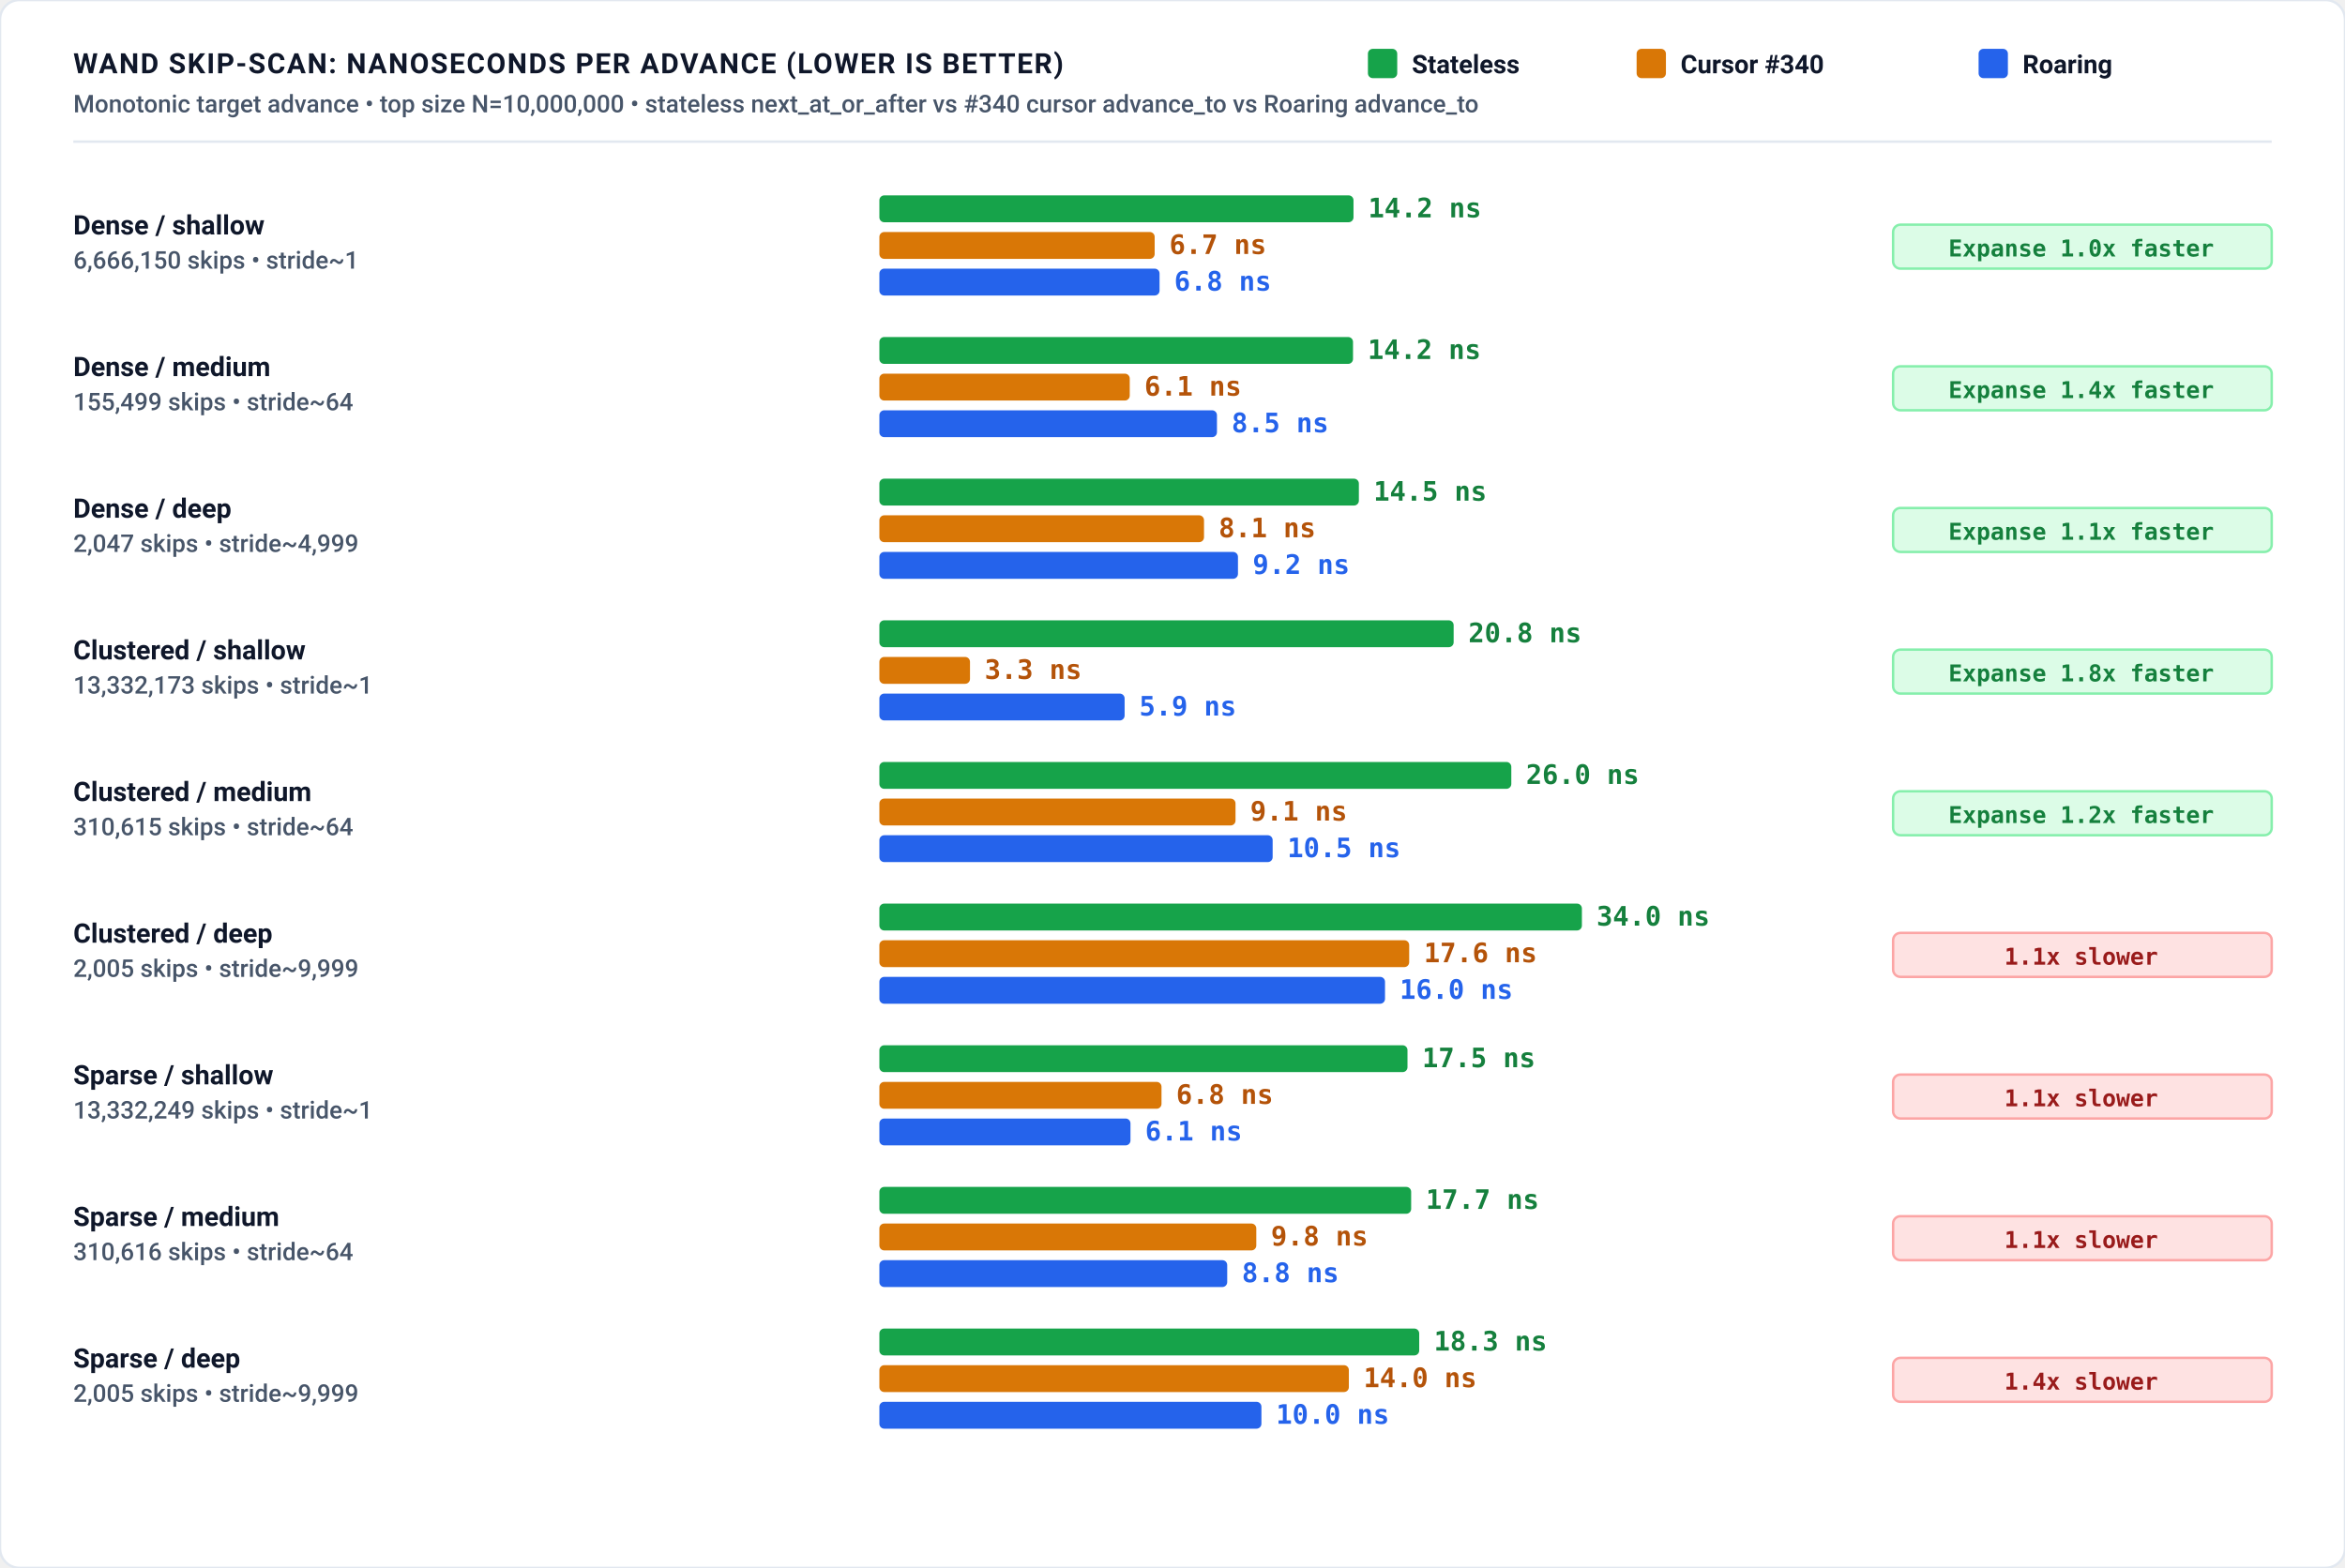
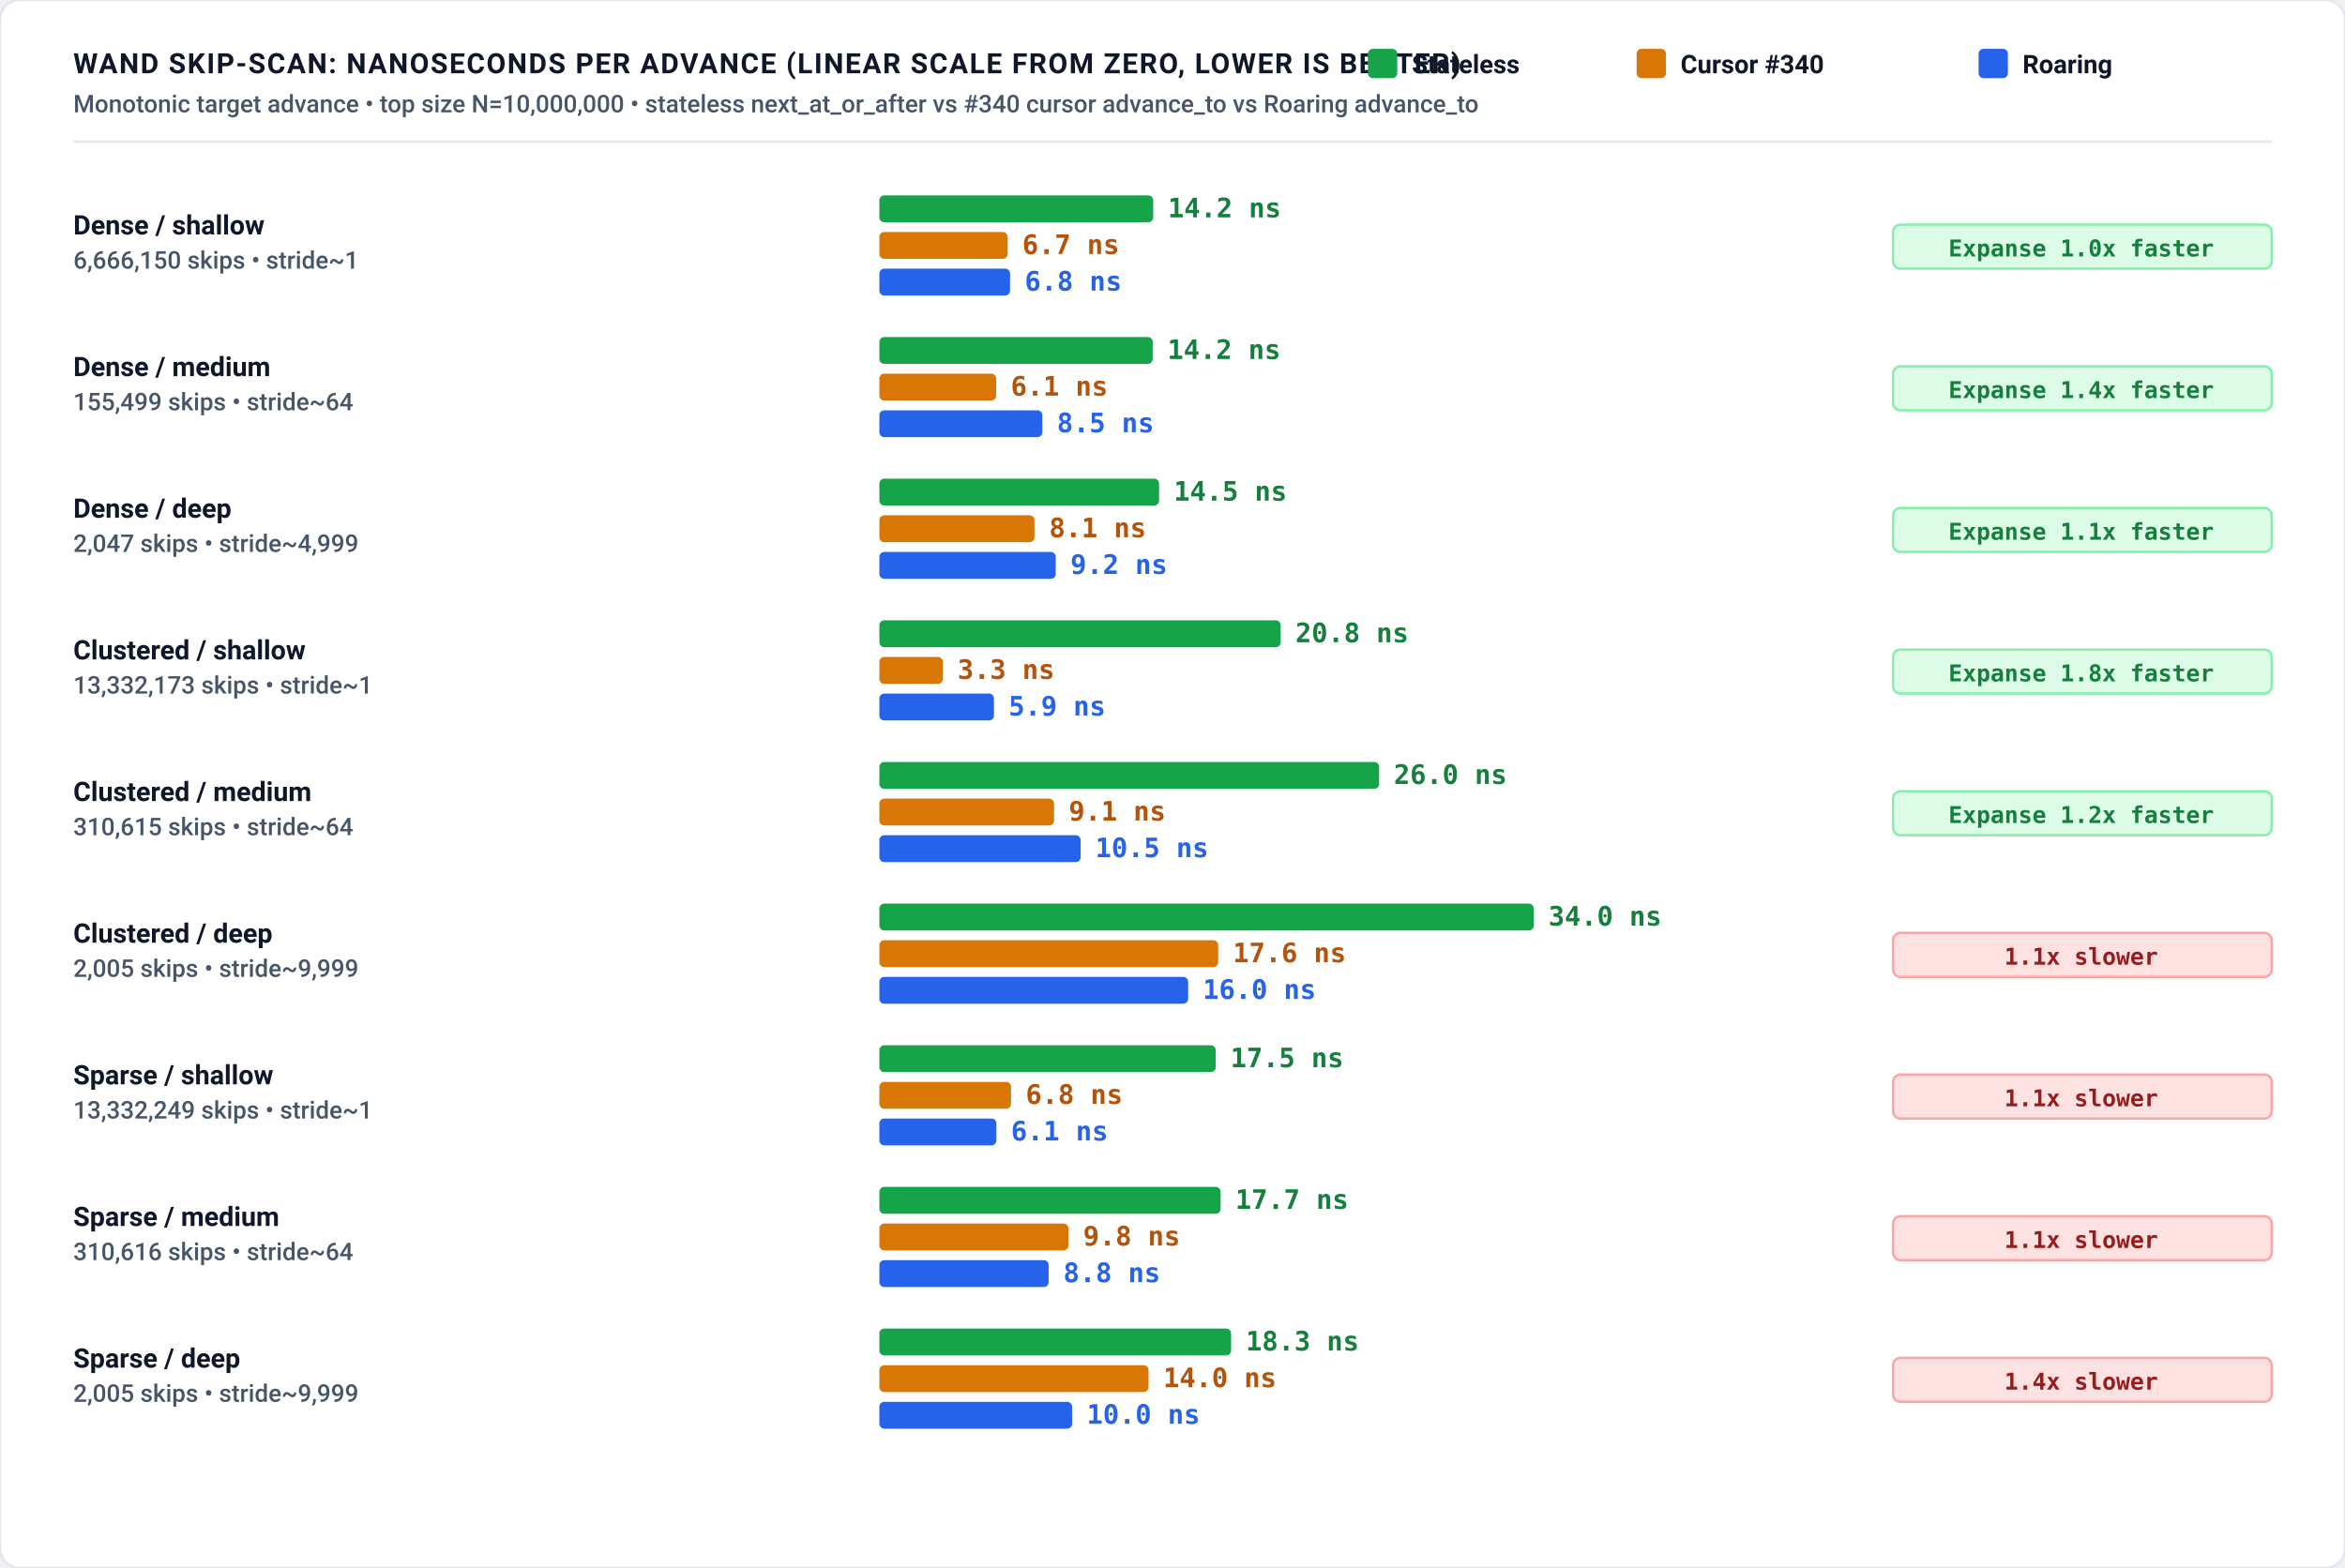
<svg xmlns="http://www.w3.org/2000/svg" role="img" viewBox="0 0 960 642" width="100%" height="100%">
  <defs>
    <style>
      /* Light theme (default) */
      .bg { fill: #ffffff; }
      .border { stroke: #e2e8f0; stroke-width: 1px; fill: none; }
      .grid { stroke: #f1f5f9; stroke-width: 1px; stroke-dasharray: 2,3; }
      .axis { stroke: #cbd5e1; stroke-width: 1.5px; }
      .divider { stroke: #e2e8f0; stroke-width: 1px; }

      .t-title { font-family: -apple-system, BlinkMacSystemFont, "Segoe UI", Roboto, Helvetica, Arial, sans-serif; font-size: 11.5px; font-weight: 700; letter-spacing: 0.6px; fill: #0f172a; text-transform: uppercase; }
      .t-sub { font-family: -apple-system, BlinkMacSystemFont, "Segoe UI", Roboto, Helvetica, Arial, sans-serif; font-size: 10px; font-weight: 500; fill: #475569; }
      .t-unit { font-family: ui-monospace, SFMono-Regular, Menlo, Monaco, Consolas, monospace; font-size: 10px; font-weight: 600; fill: #475569; }
      .t-axis-label { font-family: ui-monospace, SFMono-Regular, Menlo, Monaco, Consolas, monospace; font-size: 9.5px; font-weight: 500; fill: #64748b; }
      .t-bar-label { font-family: -apple-system, BlinkMacSystemFont, "Segoe UI", Roboto, Helvetica, Arial, sans-serif; font-size: 11px; font-weight: 700; fill: #0f172a; }
      .t-legend { font-family: -apple-system, BlinkMacSystemFont, "Segoe UI", Roboto, Helvetica, Arial, sans-serif; font-size: 10.5px; font-weight: 600; fill: #0f172a; }

      .t-val-accent { font-family: ui-monospace, SFMono-Regular, Menlo, Monaco, Consolas, monospace; font-size: 11px; font-weight: 700; fill: #15803d; }
      .t-val-blue { font-family: ui-monospace, SFMono-Regular, Menlo, Monaco, Consolas, monospace; font-size: 11px; font-weight: 600; fill: #2563eb; }
      .t-val-amber { font-family: ui-monospace, SFMono-Regular, Menlo, Monaco, Consolas, monospace; font-size: 11px; font-weight: 700; fill: #b45309; }
      .t-val-muted { font-family: ui-monospace, SFMono-Regular, Menlo, Monaco, Consolas, monospace; font-size: 11px; font-weight: 600; fill: #475569; }
      .t-val-warn { font-family: ui-monospace, SFMono-Regular, Menlo, Monaco, Consolas, monospace; font-size: 10px; font-weight: 700; fill: #b91c1c; }

      .t-note { font-family: -apple-system, BlinkMacSystemFont, "Segoe UI", Roboto, Helvetica, Arial, sans-serif; font-size: 9.5px; font-weight: 500; fill: #64748b; }

      .b-expanse { fill: #16a34a; }
      .b-roaring { fill: #2563eb; }
      .b-cursor { fill: #d97706; }

      .badge-win { fill: #dcfce7; stroke: #86efac; stroke-width: 1px; rx: 3px; }
      .badge-win-text { font-family: ui-monospace, SFMono-Regular, Menlo, Monaco, Consolas, monospace; font-size: 9.5px; font-weight: 700; fill: #15803d; text-anchor: middle; }

      .badge-loss { fill: #fee2e2; stroke: #fca5a5; stroke-width: 1px; rx: 3px; }
      .badge-loss-text { font-family: ui-monospace, SFMono-Regular, Menlo, Monaco, Consolas, monospace; font-size: 9.5px; font-weight: 700; fill: #991b1b; text-anchor: middle; }

      /* Dark theme overrides */
      @media (prefers-color-scheme: dark) {
        .bg { fill: #0d1117; }
        .border { stroke: #30363d; }
        .grid { stroke: #21262d; }
        .axis { stroke: #484f58; }
        .divider { stroke: #21262d; }
        .t-title { fill: #f0f6fc; }
        .t-sub { fill: #94a3b8; }
        .t-unit { fill: #94a3b8; }
        .t-axis-label { fill: #94a3b8; }
        .t-bar-label { fill: #f8fafc; }
        .t-legend { fill: #f8fafc; }
        .t-val-accent { fill: #4ade80; }
        .t-val-blue { fill: #38bdf8; }
        .t-val-amber { fill: #fbbf24; }
        .t-val-muted { fill: #cbd5e1; }
        .t-val-warn { fill: #f87171; }
        .t-note { fill: #94a3b8; }
        .b-expanse { fill: #22c55e; }
        .b-roaring { fill: #3b82f6; }
        .b-cursor { fill: #fbbf24; }
        .badge-win { fill: #064e3b; stroke: #059669; }
        .badge-win-text { fill: #6ee7b7; }
        .badge-loss { fill: #450a0a; stroke: #dc2626; }
        .badge-loss-text { fill: #fca5a5; }
      }

      :root[data-theme="dark"] .bg, [data-theme="dark"] .bg { fill: #0d1117; }
      :root[data-theme="dark"] .border, [data-theme="dark"] .border { stroke: #30363d; }
      :root[data-theme="dark"] .grid, [data-theme="dark"] .grid { stroke: #21262d; }
      :root[data-theme="dark"] .axis, [data-theme="dark"] .axis { stroke: #484f58; }
      :root[data-theme="dark"] .divider, [data-theme="dark"] .divider { stroke: #21262d; }
      :root[data-theme="dark"] .t-title, [data-theme="dark"] .t-title { fill: #f0f6fc; }
      :root[data-theme="dark"] .t-sub, [data-theme="dark"] .t-sub { fill: #94a3b8; }
      :root[data-theme="dark"] .t-unit, [data-theme="dark"] .t-unit { fill: #94a3b8; }
      :root[data-theme="dark"] .t-axis-label, [data-theme="dark"] .t-axis-label { fill: #94a3b8; }
      :root[data-theme="dark"] .t-bar-label, [data-theme="dark"] .t-bar-label { fill: #f8fafc; }
      :root[data-theme="dark"] .t-legend, [data-theme="dark"] .t-legend { fill: #f8fafc; }
      :root[data-theme="dark"] .t-val-accent, [data-theme="dark"] .t-val-accent { fill: #4ade80; }
      :root[data-theme="dark"] .t-val-blue, [data-theme="dark"] .t-val-blue { fill: #38bdf8; }
      :root[data-theme="dark"] .t-val-amber, [data-theme="dark"] .t-val-amber { fill: #fbbf24; }
      :root[data-theme="dark"] .t-val-muted, [data-theme="dark"] .t-val-muted { fill: #cbd5e1; }
      :root[data-theme="dark"] .t-val-warn, [data-theme="dark"] .t-val-warn { fill: #f87171; }
      :root[data-theme="dark"] .t-note, [data-theme="dark"] .t-note { fill: #94a3b8; }
      :root[data-theme="dark"] .b-expanse, [data-theme="dark"] .b-expanse { fill: #22c55e; }
      :root[data-theme="dark"] .b-roaring, [data-theme="dark"] .b-roaring { fill: #3b82f6; }
      :root[data-theme="dark"] .b-cursor, [data-theme="dark"] .b-cursor { fill: #fbbf24; }
      :root[data-theme="dark"] .badge-win, [data-theme="dark"] .badge-win { fill: #064e3b; stroke: #059669; }
      :root[data-theme="dark"] .badge-win-text, [data-theme="dark"] .badge-win-text { fill: #6ee7b7; }
      :root[data-theme="dark"] .badge-loss, [data-theme="dark"] .badge-loss { fill: #450a0a; stroke: #dc2626; }
      :root[data-theme="dark"] .badge-loss-text, [data-theme="dark"] .badge-loss-text { fill: #fca5a5; }
    </style>
  </defs>
  <rect width="100%" height="100%" class="bg" rx="8" />
  <rect width="100%" height="100%" class="border" rx="8" />
-   <text x="30" y="30" class="t-title">WAND SKIP-SCAN: NANOSECONDS PER ADVANCE (LOWER IS BETTER)</text>
+   <text x="30" y="30" class="t-title">WAND SKIP-SCAN: NANOSECONDS PER ADVANCE (LINEAR SCALE FROM ZERO, LOWER IS BETTER)</text>
  <text x="30" y="46" class="t-sub">Monotonic target advance • top size N=10,000,000 • stateless next_at_or_after vs #340 cursor advance_to vs Roaring advance_to</text>
  <g transform="translate(560, 20)">
    <rect x="0" y="0" width="12" height="12" rx="2" class="b-expanse" />
    <text x="18" y="10" class="t-legend">Stateless</text>
    <rect x="110" y="0" width="12" height="12" rx="2" class="b-cursor" />
    <text x="128" y="10" class="t-legend">Cursor #340</text>
    <rect x="250" y="0" width="12" height="12" rx="2" class="b-roaring" />
    <text x="268" y="10" class="t-legend">Roaring</text>
  </g>
  <line x1="30" y1="58" x2="930" y2="58" class="divider" />
  <text x="30" y="96" class="t-bar-label">Dense / shallow</text>
  <text x="30" y="110" class="t-sub">6,666,150 skips • stride~1</text>
-   <rect x="360" y="80" width="194.1" height="11" rx="2" class="b-expanse" />
-   <text x="560.1" y="89" class="t-val-accent">14.2 ns</text>
-   <rect x="360" y="95" width="112.7" height="11" rx="2" class="b-cursor" />
-   <text x="478.7" y="104" class="t-val-amber">6.7 ns</text>
-   <rect x="360" y="110" width="114.7" height="11" rx="2" class="b-roaring" />
-   <text x="480.7" y="119" class="t-val-blue">6.8 ns</text>
+   <rect x="360" y="80" width="112.1" height="11" rx="2" class="b-expanse" />
+   <text x="478.1" y="89" class="t-val-accent">14.2 ns</text>
+   <rect x="360" y="95" width="52.5" height="11" rx="2" class="b-cursor" />
+   <text x="418.5" y="104" class="t-val-amber">6.7 ns</text>
+   <rect x="360" y="110" width="53.5" height="11" rx="2" class="b-roaring" />
+   <text x="419.5" y="119" class="t-val-blue">6.8 ns</text>
  <rect x="775" y="92" width="155" height="18" class="badge-win" />
  <text x="852" y="105" class="badge-win-text">Expanse 1.0x faster</text>
  <text x="30" y="154" class="t-bar-label">Dense / medium</text>
  <text x="30" y="168" class="t-sub">155,499 skips • stride~64</text>
-   <rect x="360" y="138" width="193.9" height="11" rx="2" class="b-expanse" />
-   <text x="559.9" y="147" class="t-val-accent">14.2 ns</text>
-   <rect x="360" y="153" width="102.5" height="11" rx="2" class="b-cursor" />
-   <text x="468.5" y="162" class="t-val-amber">6.1 ns</text>
-   <rect x="360" y="168" width="138.2" height="11" rx="2" class="b-roaring" />
-   <text x="504.2" y="177" class="t-val-blue">8.5 ns</text>
+   <rect x="360" y="138" width="111.9" height="11" rx="2" class="b-expanse" />
+   <text x="477.9" y="147" class="t-val-accent">14.2 ns</text>
+   <rect x="360" y="153" width="47.8" height="11" rx="2" class="b-cursor" />
+   <text x="413.8" y="162" class="t-val-amber">6.1 ns</text>
+   <rect x="360" y="168" width="66.7" height="11" rx="2" class="b-roaring" />
+   <text x="432.7" y="177" class="t-val-blue">8.5 ns</text>
  <rect x="775" y="150" width="155" height="18" class="badge-win" />
  <text x="852" y="163" class="badge-win-text">Expanse 1.4x faster</text>
  <text x="30" y="212" class="t-bar-label">Dense / deep</text>
  <text x="30" y="226" class="t-sub">2,047 skips • stride~4,999</text>
-   <rect x="360" y="196" width="196.3" height="11" rx="2" class="b-expanse" />
-   <text x="562.3" y="205" class="t-val-accent">14.5 ns</text>
-   <rect x="360" y="211" width="132.9" height="11" rx="2" class="b-cursor" />
-   <text x="498.9" y="220" class="t-val-amber">8.1 ns</text>
-   <rect x="360" y="226" width="146.8" height="11" rx="2" class="b-roaring" />
-   <text x="512.8" y="235" class="t-val-blue">9.2 ns</text>
+   <rect x="360" y="196" width="114.5" height="11" rx="2" class="b-expanse" />
+   <text x="480.5" y="205" class="t-val-accent">14.5 ns</text>
+   <rect x="360" y="211" width="63.5" height="11" rx="2" class="b-cursor" />
+   <text x="429.5" y="220" class="t-val-amber">8.1 ns</text>
+   <rect x="360" y="226" width="72.2" height="11" rx="2" class="b-roaring" />
+   <text x="438.2" y="235" class="t-val-blue">9.2 ns</text>
  <rect x="775" y="208" width="155" height="18" class="badge-win" />
  <text x="852" y="221" class="badge-win-text">Expanse 1.1x faster</text>
  <text x="30" y="270" class="t-bar-label">Clustered / shallow</text>
  <text x="30" y="284" class="t-sub">13,332,173 skips • stride~1</text>
-   <rect x="360" y="254" width="235.1" height="11" rx="2" class="b-expanse" />
-   <text x="601.1" y="263" class="t-val-accent">20.8 ns</text>
-   <rect x="360" y="269" width="37.1" height="11" rx="2" class="b-cursor" />
-   <text x="403.1" y="278" class="t-val-amber">3.3 ns</text>
-   <rect x="360" y="284" width="100.4" height="11" rx="2" class="b-roaring" />
-   <text x="466.4" y="293" class="t-val-blue">5.9 ns</text>
+   <rect x="360" y="254" width="164.3" height="11" rx="2" class="b-expanse" />
+   <text x="530.3" y="263" class="t-val-accent">20.8 ns</text>
+   <rect x="360" y="269" width="26.0" height="11" rx="2" class="b-cursor" />
+   <text x="392.0" y="278" class="t-val-amber">3.3 ns</text>
+   <rect x="360" y="284" width="46.9" height="11" rx="2" class="b-roaring" />
+   <text x="412.9" y="293" class="t-val-blue">5.9 ns</text>
  <rect x="775" y="266" width="155" height="18" class="badge-win" />
  <text x="852" y="279" class="badge-win-text">Expanse 1.8x faster</text>
  <text x="30" y="328" class="t-bar-label">Clustered / medium</text>
  <text x="30" y="342" class="t-sub">310,615 skips • stride~64</text>
-   <rect x="360" y="312" width="258.7" height="11" rx="2" class="b-expanse" />
-   <text x="624.7" y="321" class="t-val-accent">26.0 ns</text>
-   <rect x="360" y="327" width="145.8" height="11" rx="2" class="b-cursor" />
-   <text x="511.8" y="336" class="t-val-amber">9.1 ns</text>
-   <rect x="360" y="342" width="161.0" height="11" rx="2" class="b-roaring" />
-   <text x="527.0" y="351" class="t-val-blue">10.5 ns</text>
+   <rect x="360" y="312" width="204.6" height="11" rx="2" class="b-expanse" />
+   <text x="570.6" y="321" class="t-val-accent">26.0 ns</text>
+   <rect x="360" y="327" width="71.5" height="11" rx="2" class="b-cursor" />
+   <text x="437.5" y="336" class="t-val-amber">9.1 ns</text>
+   <rect x="360" y="342" width="82.4" height="11" rx="2" class="b-roaring" />
+   <text x="448.4" y="351" class="t-val-blue">10.5 ns</text>
  <rect x="775" y="324" width="155" height="18" class="badge-win" />
  <text x="852" y="337" class="badge-win-text">Expanse 1.2x faster</text>
  <text x="30" y="386" class="t-bar-label">Clustered / deep</text>
  <text x="30" y="400" class="t-sub">2,005 skips • stride~9,999</text>
-   <rect x="360" y="370" width="287.6" height="11" rx="2" class="b-expanse" />
-   <text x="653.6" y="379" class="t-val-accent">34.0 ns</text>
-   <rect x="360" y="385" width="216.9" height="11" rx="2" class="b-cursor" />
-   <text x="582.9" y="394" class="t-val-amber">17.6 ns</text>
-   <rect x="360" y="400" width="207.0" height="11" rx="2" class="b-roaring" />
-   <text x="573.0" y="409" class="t-val-blue">16.0 ns</text>
+   <rect x="360" y="370" width="267.9" height="11" rx="2" class="b-expanse" />
+   <text x="633.9" y="379" class="t-val-accent">34.0 ns</text>
+   <rect x="360" y="385" width="138.7" height="11" rx="2" class="b-cursor" />
+   <text x="504.7" y="394" class="t-val-amber">17.6 ns</text>
+   <rect x="360" y="400" width="126.4" height="11" rx="2" class="b-roaring" />
+   <text x="492.4" y="409" class="t-val-blue">16.0 ns</text>
  <rect x="775" y="382" width="155" height="18" class="badge-loss" />
  <text x="852" y="395" class="badge-loss-text">1.1x slower</text>
  <text x="30" y="444" class="t-bar-label">Sparse / shallow</text>
  <text x="30" y="458" class="t-sub">13,332,249 skips • stride~1</text>
-   <rect x="360" y="428" width="216.2" height="11" rx="2" class="b-expanse" />
-   <text x="582.2" y="437" class="t-val-accent">17.5 ns</text>
-   <rect x="360" y="443" width="115.5" height="11" rx="2" class="b-cursor" />
-   <text x="481.5" y="452" class="t-val-amber">6.8 ns</text>
-   <rect x="360" y="458" width="102.8" height="11" rx="2" class="b-roaring" />
-   <text x="468.8" y="467" class="t-val-blue">6.1 ns</text>
+   <rect x="360" y="428" width="137.7" height="11" rx="2" class="b-expanse" />
+   <text x="503.7" y="437" class="t-val-accent">17.5 ns</text>
+   <rect x="360" y="443" width="53.9" height="11" rx="2" class="b-cursor" />
+   <text x="419.9" y="452" class="t-val-amber">6.8 ns</text>
+   <rect x="360" y="458" width="47.9" height="11" rx="2" class="b-roaring" />
+   <text x="413.9" y="467" class="t-val-blue">6.1 ns</text>
  <rect x="775" y="440" width="155" height="18" class="badge-loss" />
  <text x="852" y="453" class="badge-loss-text">1.1x slower</text>
  <text x="30" y="502" class="t-bar-label">Sparse / medium</text>
  <text x="30" y="516" class="t-sub">310,616 skips • stride~64</text>
-   <rect x="360" y="486" width="217.7" height="11" rx="2" class="b-expanse" />
-   <text x="583.7" y="495" class="t-val-accent">17.7 ns</text>
-   <rect x="360" y="501" width="154.3" height="11" rx="2" class="b-cursor" />
-   <text x="520.3" y="510" class="t-val-amber">9.8 ns</text>
-   <rect x="360" y="516" width="142.4" height="11" rx="2" class="b-roaring" />
-   <text x="508.4" y="525" class="t-val-blue">8.8 ns</text>
+   <rect x="360" y="486" width="139.7" height="11" rx="2" class="b-expanse" />
+   <text x="505.7" y="495" class="t-val-accent">17.7 ns</text>
+   <rect x="360" y="501" width="77.4" height="11" rx="2" class="b-cursor" />
+   <text x="443.4" y="510" class="t-val-amber">9.8 ns</text>
+   <rect x="360" y="516" width="69.3" height="11" rx="2" class="b-roaring" />
+   <text x="435.3" y="525" class="t-val-blue">8.8 ns</text>
  <rect x="775" y="498" width="155" height="18" class="badge-loss" />
  <text x="852" y="511" class="badge-loss-text">1.1x slower</text>
  <text x="30" y="560" class="t-bar-label">Sparse / deep</text>
  <text x="30" y="574" class="t-sub">2,005 skips • stride~9,999</text>
-   <rect x="360" y="544" width="221.0" height="11" rx="2" class="b-expanse" />
-   <text x="587.0" y="553" class="t-val-accent">18.3 ns</text>
-   <rect x="360" y="559" width="192.2" height="11" rx="2" class="b-cursor" />
-   <text x="558.2" y="568" class="t-val-amber">14.0 ns</text>
-   <rect x="360" y="574" width="156.4" height="11" rx="2" class="b-roaring" />
-   <text x="522.4" y="583" class="t-val-blue">10.0 ns</text>
+   <rect x="360" y="544" width="144.0" height="11" rx="2" class="b-expanse" />
+   <text x="510.0" y="553" class="t-val-accent">18.3 ns</text>
+   <rect x="360" y="559" width="110.2" height="11" rx="2" class="b-cursor" />
+   <text x="476.2" y="568" class="t-val-amber">14.0 ns</text>
+   <rect x="360" y="574" width="78.9" height="11" rx="2" class="b-roaring" />
+   <text x="444.9" y="583" class="t-val-blue">10.0 ns</text>
  <rect x="775" y="556" width="155" height="18" class="badge-loss" />
  <text x="852" y="569" class="badge-loss-text">1.4x slower</text>
</svg>
